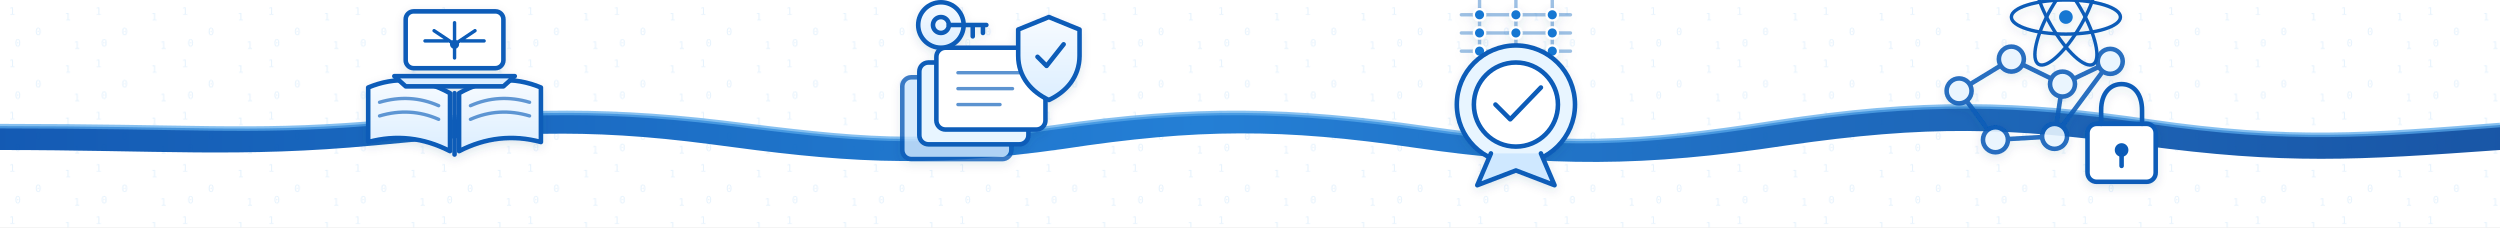
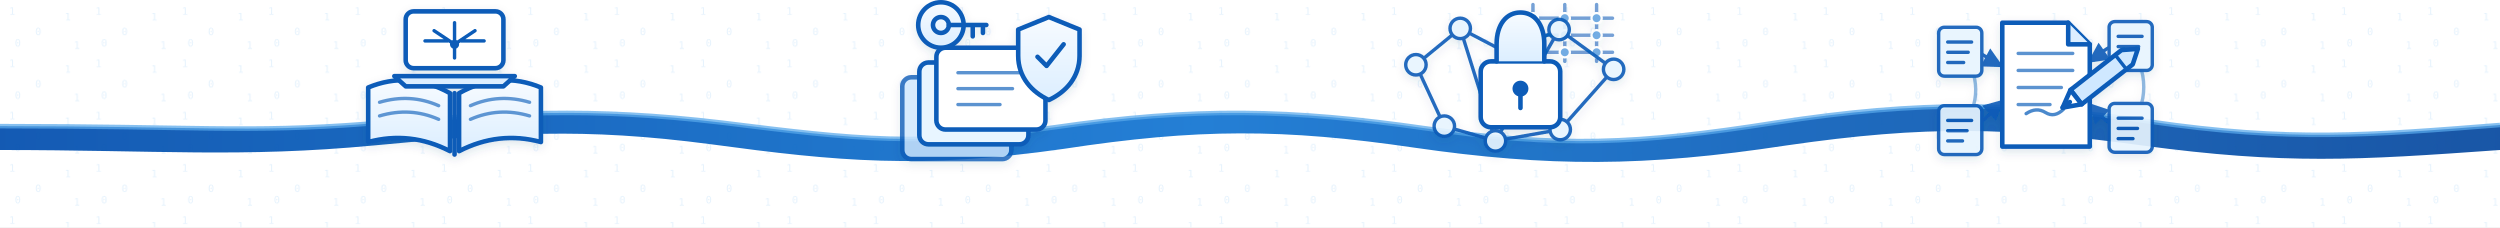
<svg xmlns="http://www.w3.org/2000/svg" viewBox="0 0 2200 200" role="img" aria-labelledby="research-ribbon-title research-ribbon-desc">
  <defs>
    <linearGradient id="ribbon-gradient" x1="0" y1="0" x2="1" y2="0">
      <stop offset="0" stop-color="#0550ae" />
      <stop offset="0.48" stop-color="#1677d2" />
      <stop offset="1" stop-color="#0b4ba0" />
    </linearGradient>
    <linearGradient id="icon-fill" x1="0" y1="0" x2="0" y2="1">
      <stop offset="0" stop-color="#f7fbff" />
      <stop offset="1" stop-color="#dceeff" />
    </linearGradient>
    <pattern id="binary-pattern" width="76" height="46" patternUnits="userSpaceOnUse">
      <g fill="#73b8f2" font-family="ui-monospace, SFMono-Regular, Menlo, monospace" font-size="9" opacity="0.18">
        <text x="8" y="13">1</text>
        <text x="31" y="31">0</text>
        <text x="57" y="18">1</text>
        <text x="13" y="41">0</text>
        <text x="65" y="43">1</text>
      </g>
    </pattern>
    <filter id="soft-shadow" x="-30%" y="-30%" width="160%" height="170%">
      <feDropShadow dx="0" dy="3" stdDeviation="4" flood-color="#173f70" flood-opacity="0.13" />
    </filter>
+     <marker id="citation-arrow" viewBox="0 0 8 8" refX="7" refY="4" markerWidth="6" markerHeight="6" orient="auto" markerUnits="strokeWidth">
+       <path d="M0 0 L8 4 L0 8 Z" fill="#075bb8" />
+     </marker>
  </defs>
  <rect width="2200" height="200" fill="#fff" />
  <rect width="2200" height="200" fill="url(#binary-pattern)" />
  <path d="M0 111 C170 111 218 117 322 109 C445 99 518 94 636 108 C756 123 809 129 928 112 C1052 94 1137 96 1255 113 C1372 130 1441 127 1562 108 C1692 88 1776 90 1892 107 C2015 125 2085 119 2200 110 L2200 132 C2074 141 2011 145 1885 128 C1768 112 1696 110 1572 128 C1447 147 1363 147 1245 130 C1129 113 1054 113 936 131 C810 149 737 142 626 127 C512 112 445 117 329 128 C212 139 139 132 0 132 Z" fill="url(#ribbon-gradient)" opacity="0.94" />
  <path d="M0 111 C170 111 218 117 322 109 C445 99 518 94 636 108 C756 123 809 129 928 112 C1052 94 1137 96 1255 113 C1372 130 1441 127 1562 108 C1692 88 1776 90 1892 107 C2015 125 2085 119 2200 110" fill="none" stroke="#58a8ea" stroke-width="4" opacity="0.72" />
  <g transform="translate(400 72)" fill="none" stroke="#075bb8" stroke-width="4" stroke-linecap="round" stroke-linejoin="round" filter="url(#soft-shadow)">
    <path d="M-76 5 Q-40 -10 -4 10 V61 Q-39 43 -76 53 Z" fill="url(#icon-fill)" />
    <path d="M76 5 Q40 -10 4 10 V61 Q39 43 76 53 Z" fill="url(#icon-fill)" />
    <path d="M0 10 V64" />
    <path d="M-66 18 Q-39 10 -14 21 M-66 30 Q-39 22 -14 33 M66 18 Q39 10 14 21 M66 30 Q39 22 14 33" stroke-width="3" opacity="0.62" />
    <g transform="translate(0 -41)">
      <rect x="-43" y="-21" width="86" height="50" rx="7" fill="#fff" />
      <path d="M-53 36 H53 L43 45 H-43 Z" fill="#dceeff" />
      <path d="M-26 5 H-6 M6 5 H26 M0 -11 V20 M-18 -4 L0 8 L18 -4" stroke-width="3" />
      <circle cx="0" cy="8" r="4" fill="#075bb8" stroke="none" />
    </g>
  </g>
  <g transform="translate(858 73)" fill="none" stroke="#075bb8" stroke-width="4" stroke-linecap="round" stroke-linejoin="round" filter="url(#soft-shadow)">
    <rect x="-64" y="-5" width="96" height="72" rx="8" fill="#cfe8ff" opacity="0.8" />
    <rect x="-49" y="-18" width="96" height="72" rx="8" fill="#e8f5ff" />
    <rect x="-34" y="-31" width="96" height="72" rx="8" fill="#fff" />
    <path d="M-15 -9 H39 M-15 5 H33 M-15 19 H22" stroke-width="3" opacity="0.66" />
    <g transform="translate(-30 -51)">
      <circle r="20" fill="url(#icon-fill)" />
      <circle r="7" />
      <path d="M7 0 H40 M28 0 V10 M37 0 V7" />
    </g>
    <path d="M65 -58 L92 -47 V-24 C92 -5 80 8 65 15 C50 8 38 -5 38 -24 V-47 Z" fill="url(#icon-fill)" />
    <path d="M55 -23 L63 -15 L78 -34" />
  </g>
  <g transform="translate(1334 72)" fill="none" stroke="#075bb8" stroke-width="4" stroke-linecap="round" stroke-linejoin="round" filter="url(#soft-shadow)">
-     <g transform="translate(0 -48)" stroke-width="3">
-       <path d="M-48 -11 H48 M-48 5 H48 M-48 21 H48 M-32 -25 V27 M0 -25 V27 M32 -25 V27" opacity="0.38" />
+     <g transform="translate(43 -43)" stroke-width="3" opacity="0.58">
+       <path d="M-42 -13 H42 M-42 2 H42 M-42 17 H42 M-28 -25 V25 M0 -25 V25 M28 -25 V25" />
      <g fill="#1677d2" stroke="#fff" stroke-width="2">
-         <circle cx="-32" cy="-11" r="5" />
-         <circle cx="0" cy="-11" r="5" />
-         <circle cx="32" cy="-11" r="5" />
-         <circle cx="-32" cy="5" r="5" />
-         <circle cx="0" cy="5" r="5" />
-         <circle cx="32" cy="5" r="5" />
-         <circle cx="-32" cy="21" r="5" />
-         <circle cx="0" cy="21" r="5" />
-         <circle cx="32" cy="21" r="5" />
+         <circle cx="-28" cy="-13" r="4.5" />
+         <circle cx="0" cy="-13" r="4.5" />
+         <circle cx="28" cy="-13" r="4.5" />
+         <circle cx="-28" cy="2" r="4.5" />
+         <circle cx="0" cy="2" r="4.5" />
+         <circle cx="28" cy="2" r="4.5" />
+         <circle cx="-28" cy="17" r="4.5" />
+         <circle cx="0" cy="17" r="4.5" />
+         <circle cx="28" cy="17" r="4.5" />
      </g>
    </g>
-     <circle cx="0" cy="20" r="52" fill="#e8f5ff" />
-     <circle cx="0" cy="20" r="37" fill="#fff" />
-     <path d="M-22 63 L-34 91 L0 78 L34 91 L22 63" fill="#cfe8ff" />
-     <path d="M-18 20 L-5 33 L22 5" />
+     <g opacity="0.9">
+       <path d="M-88 -15 L-49 -47 L-7 -25 L38 -46 L86 -11 M-88 -15 L-63 39 L-18 52 L39 42 L86 -11 M-49 -47 L-18 52 M-7 -25 L39 42 M38 -46 L-18 52" stroke-width="3" />
+       <g fill="#e8f5ff" stroke-width="3">
+         <circle cx="-88" cy="-15" r="9" />
+         <circle cx="-49" cy="-47" r="9" />
+         <circle cx="-7" cy="-25" r="9" />
+         <circle cx="38" cy="-46" r="9" />
+         <circle cx="86" cy="-11" r="9" />
+         <circle cx="-63" cy="39" r="9" />
+         <circle cx="-18" cy="52" r="9" />
+         <circle cx="39" cy="42" r="9" />
+       </g>
+     </g>
+     <g transform="translate(4 -8)">
+       <rect x="-35" y="-10" width="70" height="58" rx="9" fill="#fff" />
+       <path d="M-21 -10 V-25 C-21 -43 -12 -53 0 -53 C12 -53 21 -43 21 -25 V-10" fill="url(#icon-fill)" />
+       <circle cy="14" r="7" fill="#075bb8" stroke="none" />
+       <path d="M0 20 V31" />
+     </g>
  </g>
  <g transform="translate(1800 72)" fill="none" stroke="#075bb8" stroke-width="4" stroke-linecap="round" stroke-linejoin="round" filter="url(#soft-shadow)">
-     <g opacity="0.88">
-       <path d="M-76 8 L-30 -20 L15 2 L57 -18 M-76 8 L-44 51 L8 48 L57 -18 M15 2 L8 48" />
+     <g stroke-width="3" opacity="0.9">
+       <path d="M-75 -29 C-57 -28 -52 -21 -39 -14" marker-end="url(#citation-arrow)" />
+       <path d="M-74 40 C-54 39 -49 27 -38 17" marker-end="url(#citation-arrow)" />
+       <path d="M73 -34 C56 -34 49 -25 39 -18" marker-end="url(#citation-arrow)" />
+       <path d="M73 41 C55 40 48 29 39 20" marker-end="url(#citation-arrow)" />
+       <path d="M-75 -29 C-57 -7 -57 21 -74 40 M73 -34 C91 -10 91 20 73 41" opacity="0.48" />
      <g fill="#e8f5ff">
-         <circle cx="-76" cy="8" r="11" />
-         <circle cx="-30" cy="-20" r="11" />
-         <circle cx="15" cy="2" r="11" />
-         <circle cx="57" cy="-18" r="11" />
-         <circle cx="-44" cy="51" r="11" />
-         <circle cx="8" cy="48" r="11" />
+         <g transform="translate(-94 -48)">
+           <rect width="38" height="43" rx="5" />
+           <path d="M8 13 H29 M8 22 H26 M8 31 H22" />
+         </g>
+         <g transform="translate(-94 21)">
+           <rect width="38" height="43" rx="5" />
+           <path d="M8 13 H29 M8 22 H25 M8 31 H21" />
+         </g>
+         <g transform="translate(56 -53)">
+           <rect width="38" height="43" rx="5" />
+           <path d="M8 13 H29 M8 22 H26 M8 31 H22" />
+         </g>
+         <g transform="translate(56 19)">
+           <rect width="38" height="43" rx="5" />
+           <path d="M8 13 H29 M8 22 H25 M8 31 H21" />
+         </g>
      </g>
    </g>
-     <g transform="translate(67 45)">
-       <rect x="-30" y="-8" width="60" height="51" rx="8" fill="#fff" />
-       <path d="M-18 -8 V-20 C-18 -35 -10 -43 0 -43 C10 -43 18 -35 18 -20 V-8" />
-       <circle cy="15" r="6" fill="#075bb8" stroke="none" />
-       <path d="M0 20 V29" />
+     <g>
+       <path d="M-38 -52 H20 L39 -33 V57 H-38 Z" fill="#fff" />
+       <path d="M20 -52 V-33 H39" fill="#dceeff" />
+       <path d="M-24 -25 H24 M-24 -10 H24 M-24 5 H14 M-24 20 H4" stroke-width="3" opacity="0.66" />
+       <path d="M-17 28 Q-8 22 0 27 Q8 32 16 24" stroke-width="3" opacity="0.72" />
    </g>
-     <g transform="translate(18 -57)" stroke-width="3">
-       <ellipse rx="48" ry="15" />
-       <ellipse rx="48" ry="15" transform="rotate(60)" />
-       <ellipse rx="48" ry="15" transform="rotate(120)" />
-       <circle r="6" fill="#1677d2" stroke="none" />
+     <g transform="translate(30 6) rotate(-38)">
+       <path d="M-7 -4 H50 L62 4 L50 12 H-7 Z" fill="#cfe8ff" />
+       <path d="M-7 -4 L-22 4 L-7 12 Z" fill="#fff" />
+       <path d="M-22 4 H-14" />
+       <path d="M43 -4 V12" stroke-width="3" />
    </g>
  </g>
</svg>
